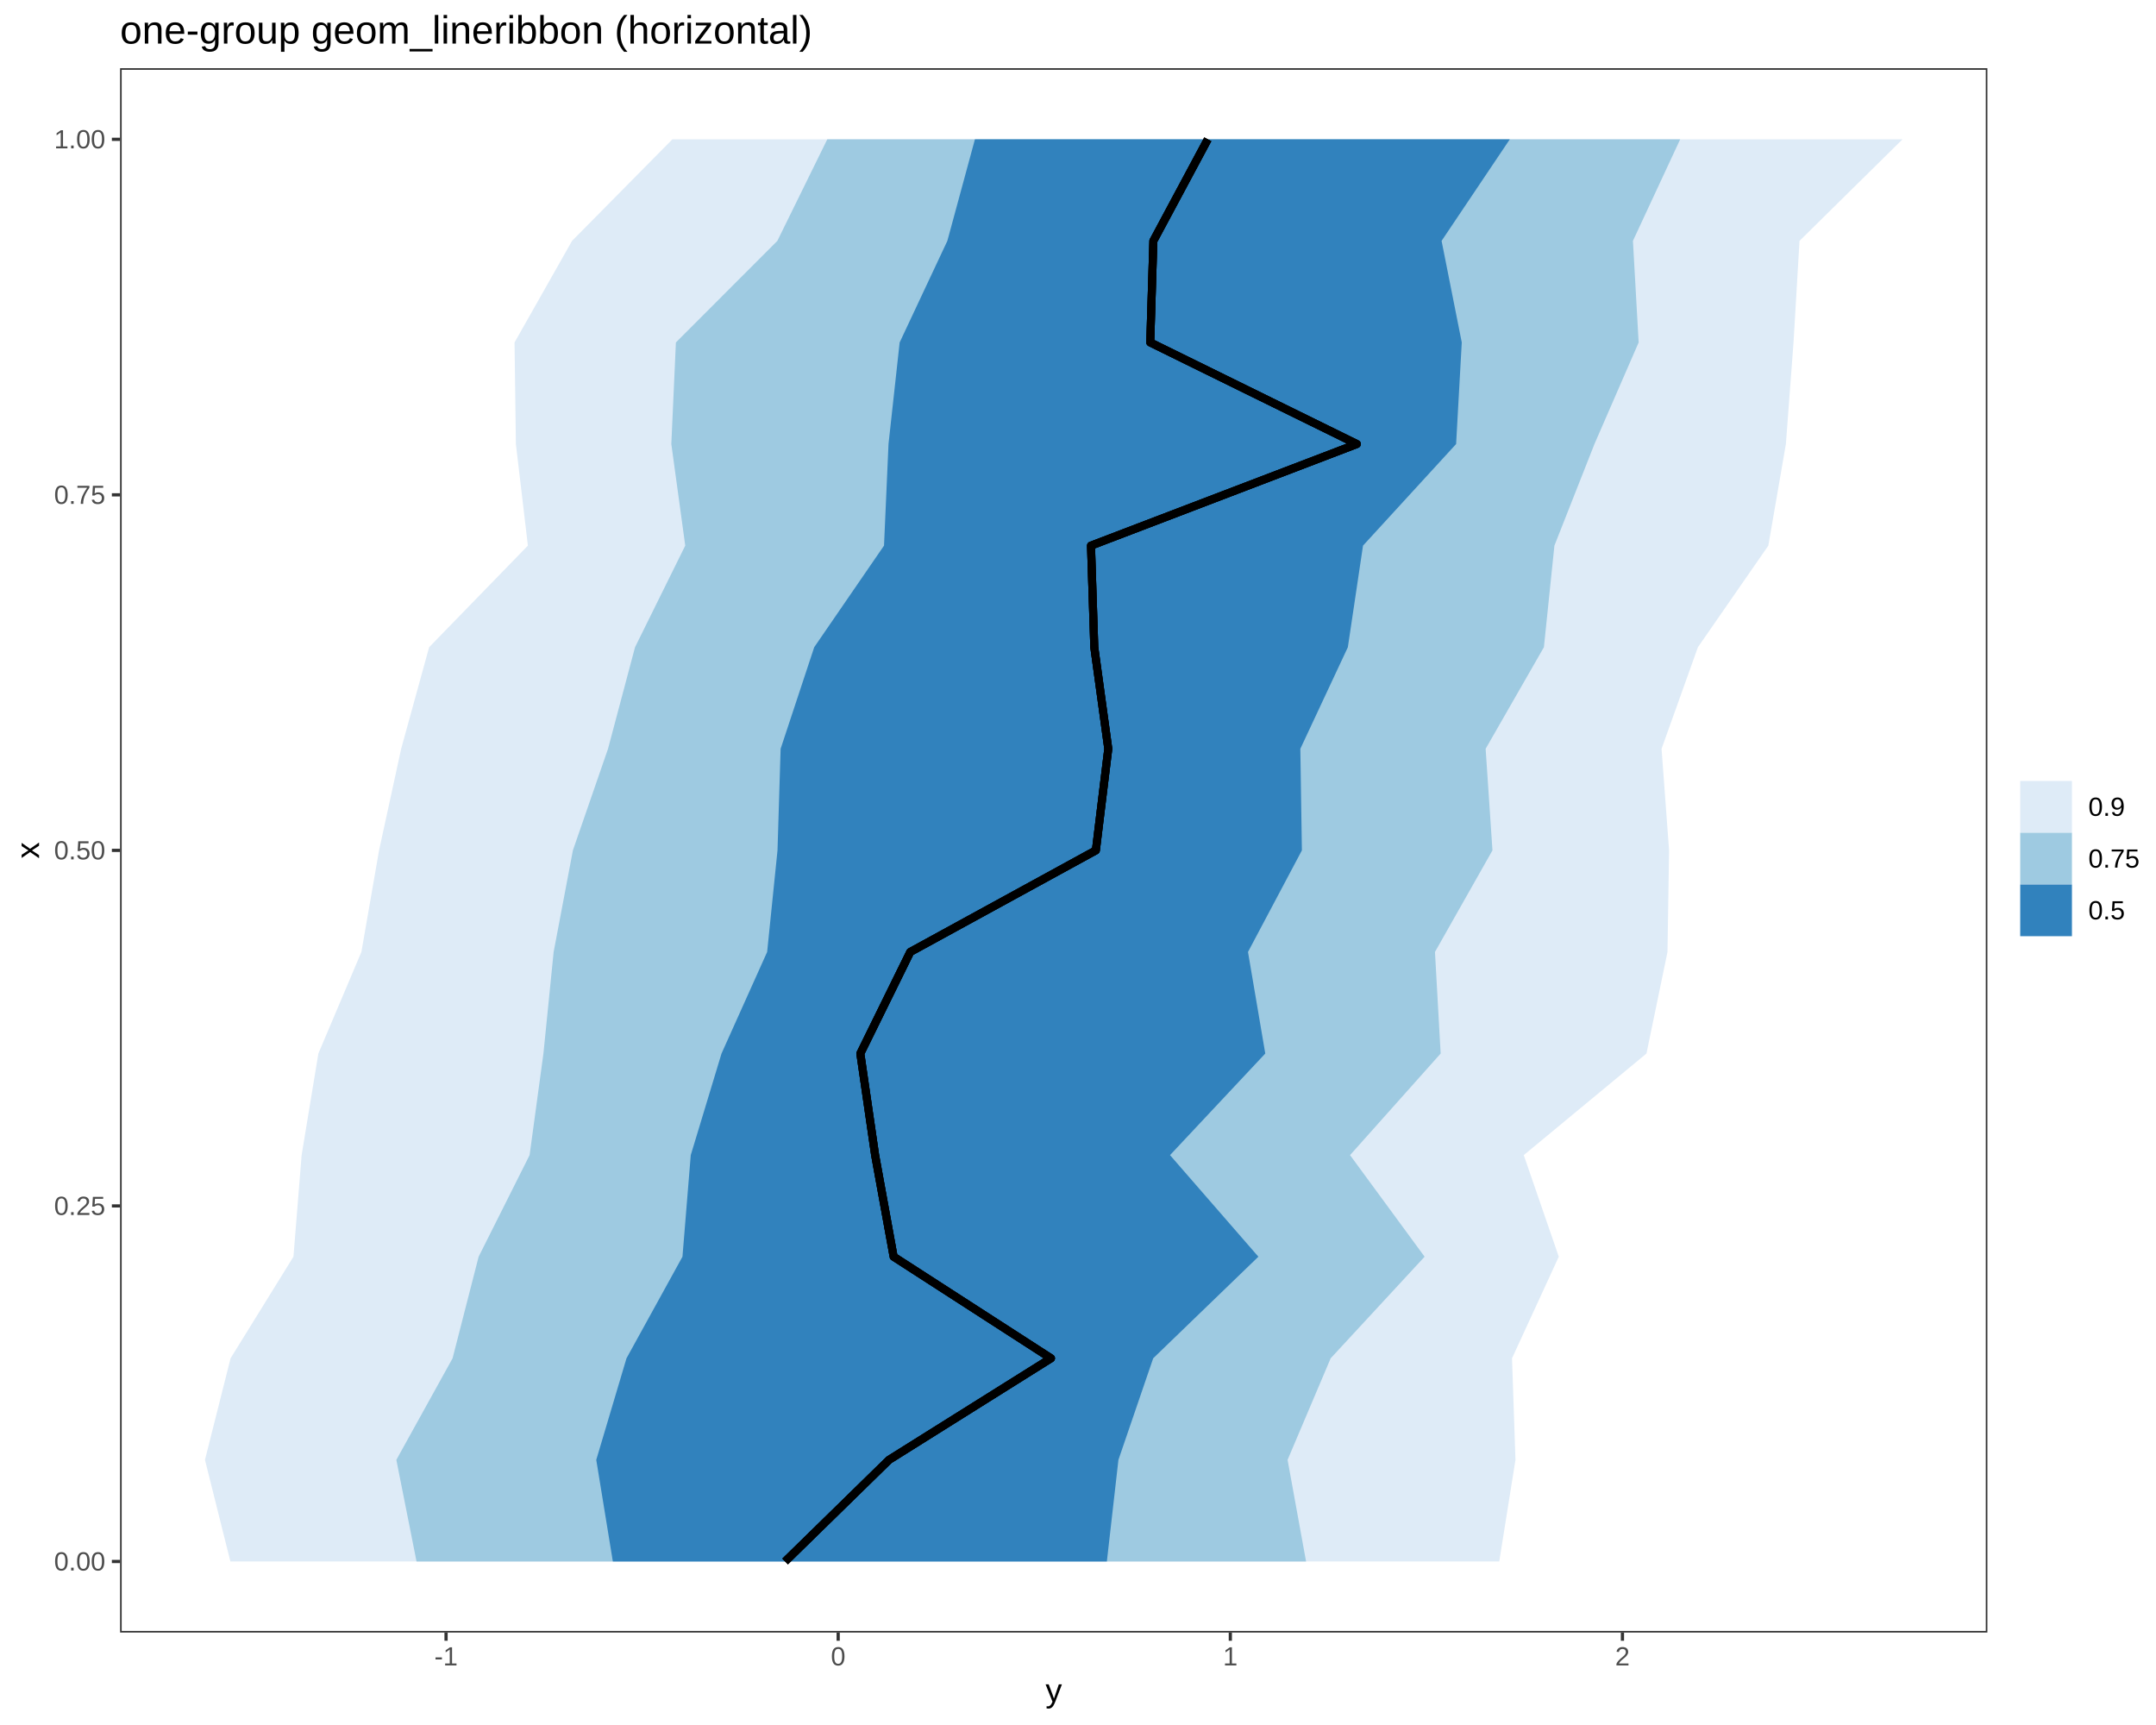
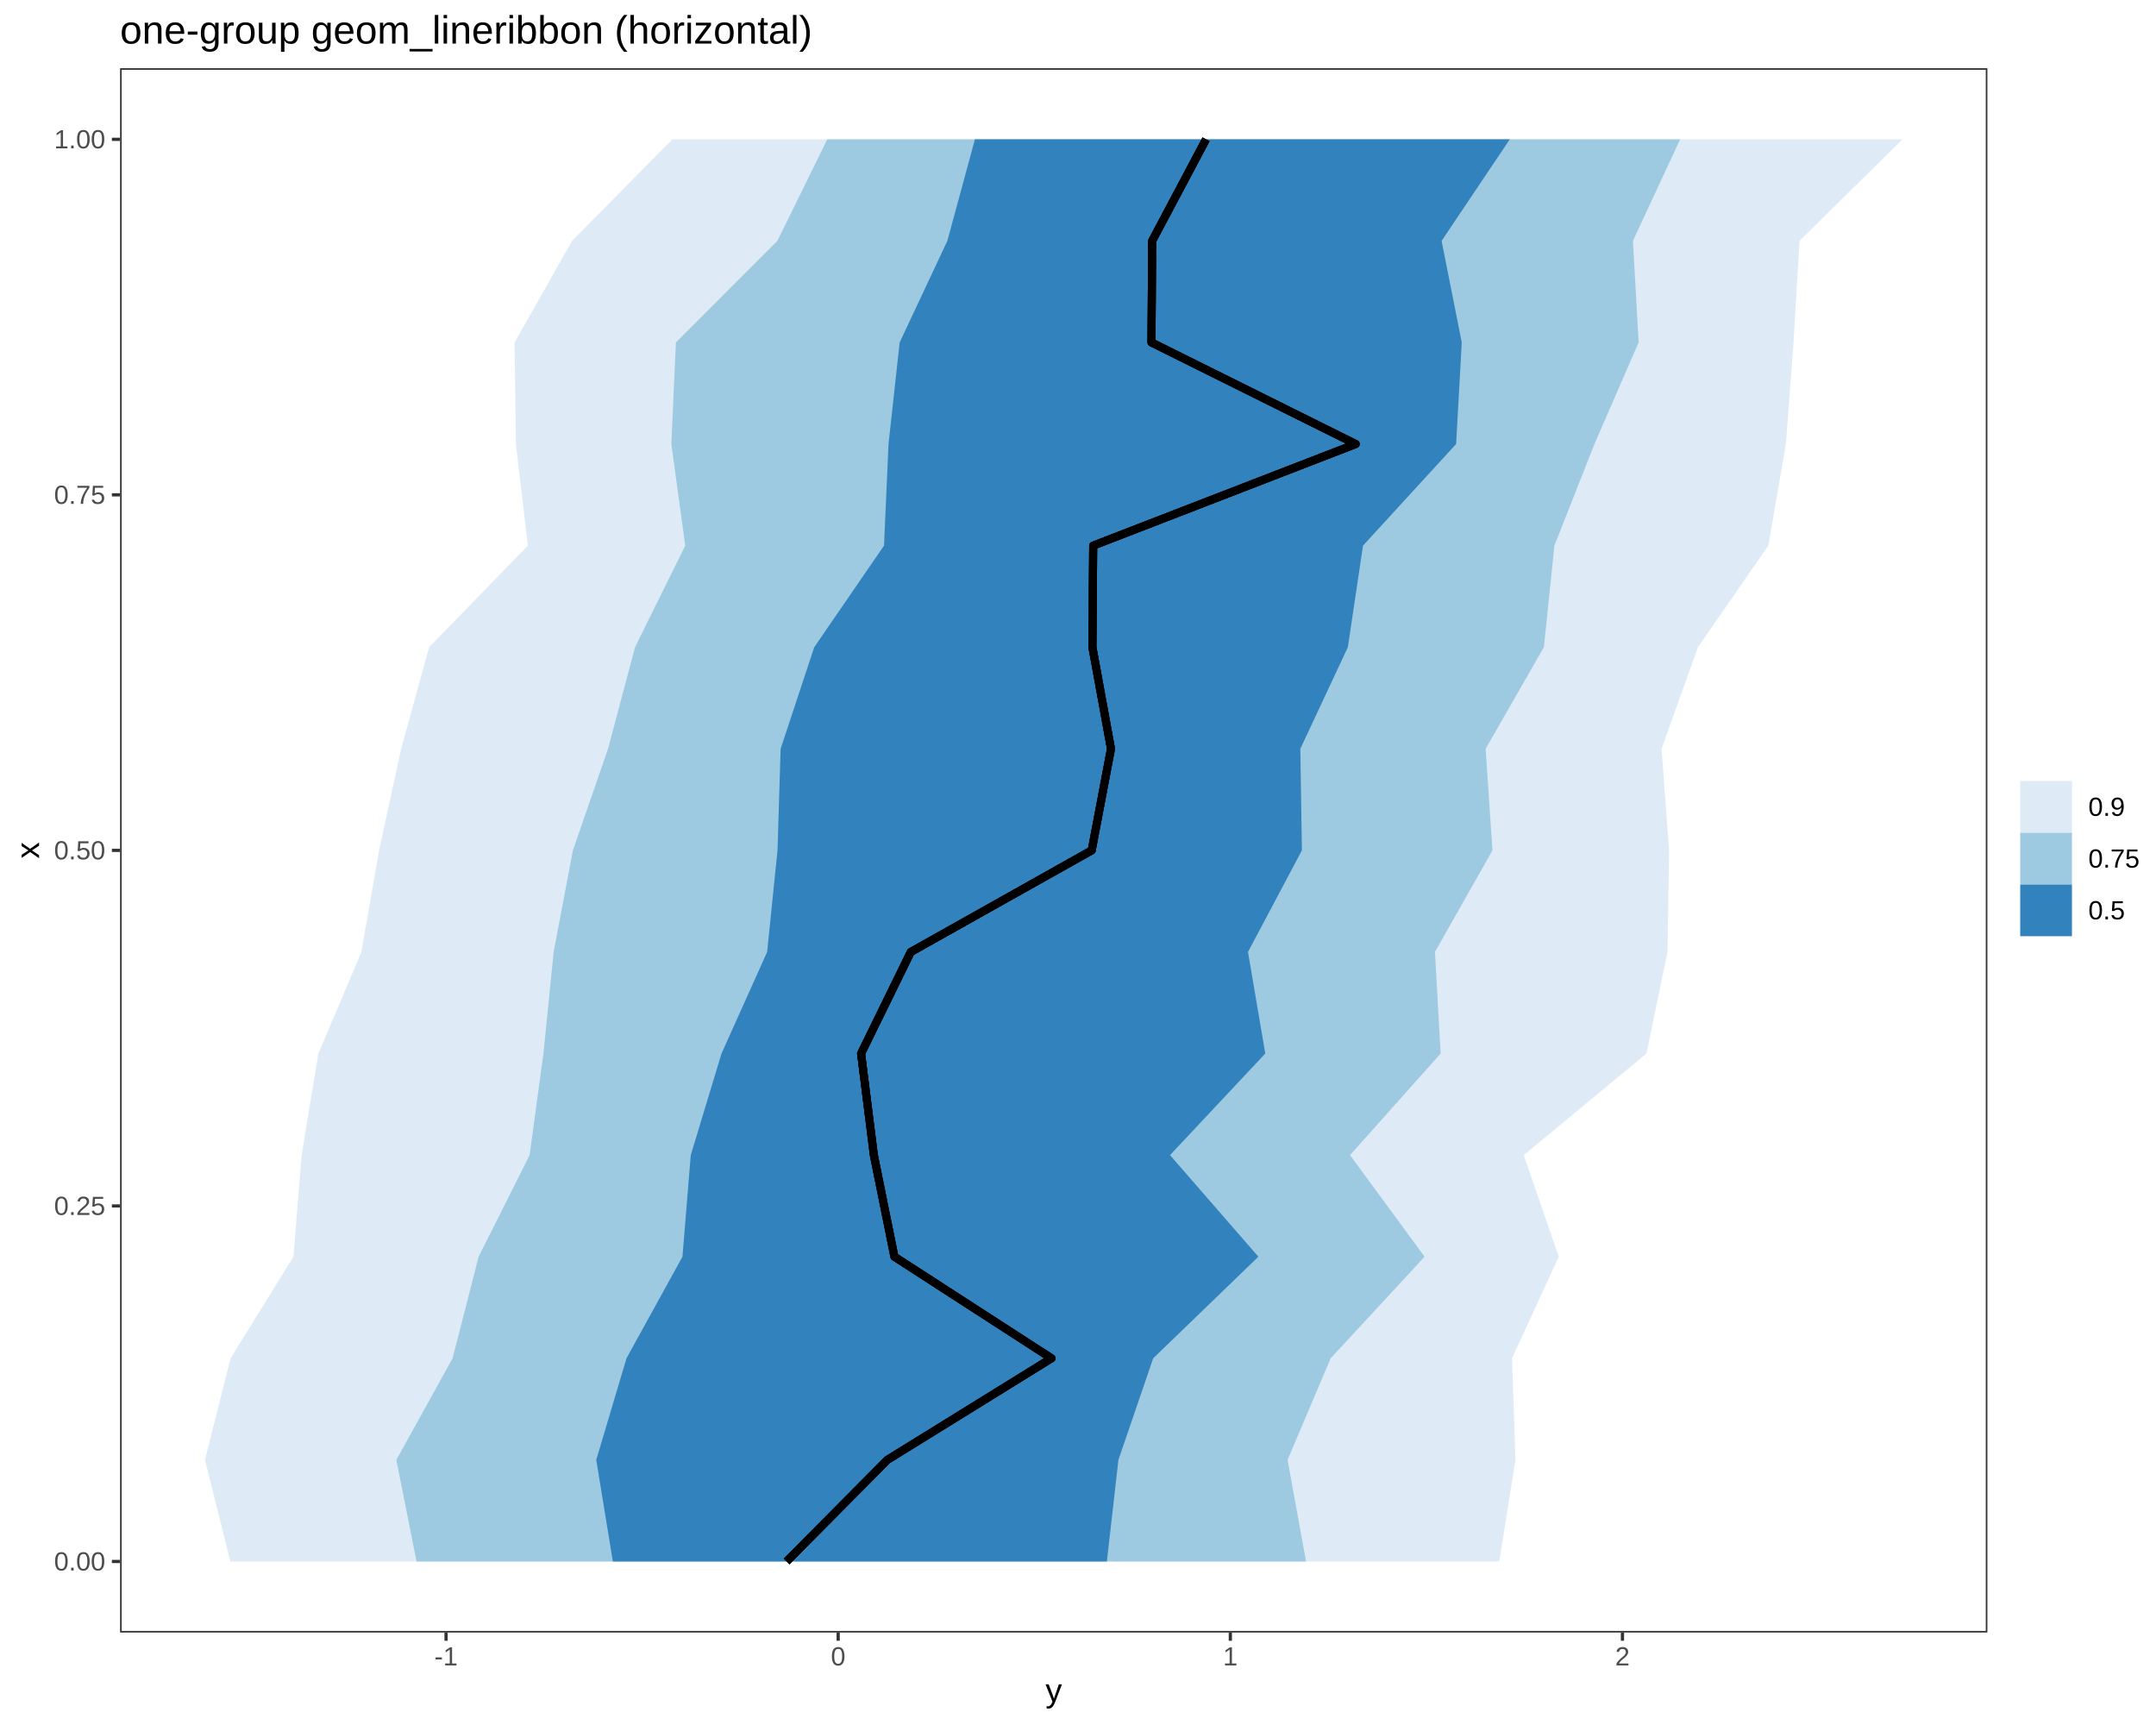
<svg xmlns="http://www.w3.org/2000/svg" viewBox="0 0 720.00 576.00">
  <defs>
    <style type="text/css">
    line, polyline, polygon, path, rect, circle {
      fill: none;
      stroke: #000000;
      stroke-linecap: round;
      stroke-linejoin: round;
      stroke-miterlimit: 10.00;
    }
  </style>
  </defs>
  <rect width="100%" height="100%" style="stroke: none; fill: #FFFFFF;" />
  <rect x="0.00" y="0.00" width="720.00" height="576.00" style="stroke-width: 1.07; stroke: #FFFFFF; fill: #FFFFFF;" />
  <defs>
    <clipPath id="cpNDAuMTB8NjYzLjY5fDU0NS4xM3wyMi43Nw==">
      <rect x="40.10" y="22.77" width="623.59" height="522.36" />
    </clipPath>
  </defs>
  <rect x="40.10" y="22.77" width="623.59" height="522.36" style="stroke-width: 1.07; stroke: none; fill: #FFFFFF;" clip-path="url(#cpNDAuMTB8NjYzLjY5fDU0NS4xM3wyMi43Nw==)" />
  <polygon points="500.68,521.39 506.09,487.47 504.94,453.55 520.56,419.63 508.86,385.71 549.84,351.79 556.86,317.87 557.39,283.95 554.88,250.03 567.02,216.11 590.54,182.19 596.40,148.27 598.95,114.35 600.95,80.43 635.35,46.52 224.54,46.52 191.04,80.43 171.83,114.35 172.28,148.27 176.29,182.19 143.31,216.11 133.97,250.03 126.59,283.95 120.69,317.87 106.32,351.79 100.73,385.71 98.00,419.63 77.00,453.55 68.45,487.47 76.94,521.39 " style="stroke-width: 0.00; stroke: none; fill: #DEEBF7;" clip-path="url(#cpNDAuMTB8NjYzLjY5fDU0NS4xM3wyMi43Nw==)" />
  <polygon points="436.16,521.39 429.99,487.47 444.38,453.55 475.75,419.63 450.85,385.71 481.11,351.79 479.21,317.87 498.41,283.95 496.13,250.03 515.59,216.11 519.10,182.19 532.47,148.27 547.23,114.35 545.32,80.43 561.10,46.52 276.27,46.52 259.60,80.43 225.72,114.35 224.19,148.27 228.84,182.19 212.07,216.11 203.05,250.03 191.32,283.95 184.89,317.87 181.48,351.79 176.86,385.71 159.84,419.63 151.14,453.55 132.36,487.47 139.10,521.39 " style="stroke-width: 0.00; stroke: none; fill: #9ECAE1;" clip-path="url(#cpNDAuMTB8NjYzLjY5fDU0NS4xM3wyMi43Nw==)" />
  <polygon points="369.64,521.39 373.50,487.47 385.11,453.55 420.24,419.63 390.73,385.71 422.54,351.79 416.77,317.87 434.77,283.95 434.25,250.03 450.12,216.11 455.18,182.19 486.27,148.27 488.16,114.35 481.42,80.43 504.20,46.52 325.58,46.52 316.37,80.43 300.44,114.35 296.72,148.27 295.22,182.19 271.91,216.11 260.69,250.03 259.65,283.95 256.19,317.87 240.95,351.79 230.68,385.71 227.91,419.63 209.22,453.55 199.12,487.47 204.66,521.39 " style="stroke-width: 0.00; stroke: none; fill: #3182BD;" clip-path="url(#cpNDAuMTB8NjYzLjY5fDU0NS4xM3wyMi43Nw==)" />
-   <polyline points="262.20,521.39 296.89,487.47 350.98,453.55 298.43,419.63 292.25,385.71 287.31,351.79 303.99,317.87 365.97,283.95 370.11,250.03 365.44,216.11 364.34,182.19 453.12,148.27 384.13,114.35 385.17,80.43 403.34,46.52 " style="stroke-width: 2.67; stroke-linecap: butt;" clip-path="url(#cpNDAuMTB8NjYzLjY5fDU0NS4xM3wyMi43Nw==)" />
-   <polyline points="262.20,521.39 296.89,487.47 350.98,453.55 298.43,419.63 292.25,385.71 287.31,351.79 303.99,317.87 365.97,283.95 370.11,250.03 365.44,216.11 364.34,182.19 453.12,148.27 384.13,114.35 385.17,80.43 403.34,46.52 " style="stroke-width: 2.67; stroke-linecap: butt;" clip-path="url(#cpNDAuMTB8NjYzLjY5fDU0NS4xM3wyMi43Nw==)" />
-   <polyline points="262.20,521.39 296.89,487.47 350.98,453.55 298.43,419.63 292.25,385.71 287.31,351.79 303.99,317.87 365.97,283.95 370.11,250.03 365.44,216.11 364.34,182.19 453.12,148.27 384.13,114.35 385.17,80.43 403.34,46.52 " style="stroke-width: 2.67; stroke-linecap: butt;" clip-path="url(#cpNDAuMTB8NjYzLjY5fDU0NS4xM3wyMi43Nw==)" />
+   <polyline points="262.69,521.39 296.34,487.47 351.15,453.55 298.69,419.63 291.83,385.71 287.56,351.79 304.17,317.87 364.58,283.95 371.02,250.03 364.81,216.11 365.07,182.19 452.74,148.27 384.54,114.35 384.77,80.43 402.76,46.52 " style="stroke-width: 2.67; stroke-linecap: butt;" clip-path="url(#cpNDAuMTB8NjYzLjY5fDU0NS4xM3wyMi43Nw==)" />
+   <polyline points="262.69,521.39 296.34,487.47 351.15,453.55 298.69,419.63 291.83,385.71 287.56,351.79 304.17,317.87 364.58,283.95 371.02,250.03 364.81,216.11 365.07,182.19 452.74,148.27 384.54,114.35 384.77,80.43 402.76,46.52 " style="stroke-width: 2.67; stroke-linecap: butt;" clip-path="url(#cpNDAuMTB8NjYzLjY5fDU0NS4xM3wyMi43Nw==)" />
+   <polyline points="262.69,521.39 296.34,487.47 351.15,453.55 298.69,419.63 291.83,385.71 287.56,351.79 304.17,317.87 364.58,283.95 371.02,250.03 364.81,216.11 365.07,182.19 452.74,148.27 384.54,114.35 384.77,80.43 402.76,46.52 " style="stroke-width: 2.67; stroke-linecap: butt;" clip-path="url(#cpNDAuMTB8NjYzLjY5fDU0NS4xM3wyMi43Nw==)" />
  <rect x="40.10" y="22.77" width="623.59" height="522.36" style="stroke-width: 1.07; stroke: #333333;" clip-path="url(#cpNDAuMTB8NjYzLjY5fDU0NS4xM3wyMi43Nw==)" />
  <defs>
    <clipPath id="cpMC4wMHw3MjAuMDB8NTc2LjAwfDAuMDA=">
      <rect x="0.00" y="0.00" width="720.00" height="576.00" />
    </clipPath>
  </defs>
  <g clip-path="url(#cpMC4wMHw3MjAuMDB8NTc2LjAwfDAuMDA=)">
    <text x="18.06" y="524.41" style="font-size: 8.80px; fill: #4D4D4D; font-family: Liberation Sans;" textLength="17.11px" lengthAdjust="spacingAndGlyphs">0.00</text>
  </g>
  <g clip-path="url(#cpMC4wMHw3MjAuMDB8NTc2LjAwfDAuMDA=)">
    <text x="18.06" y="405.69" style="font-size: 8.80px; fill: #4D4D4D; font-family: Liberation Sans;" textLength="17.11px" lengthAdjust="spacingAndGlyphs">0.25</text>
  </g>
  <g clip-path="url(#cpMC4wMHw3MjAuMDB8NTc2LjAwfDAuMDA=)">
    <text x="18.06" y="286.97" style="font-size: 8.80px; fill: #4D4D4D; font-family: Liberation Sans;" textLength="17.11px" lengthAdjust="spacingAndGlyphs">0.50</text>
  </g>
  <g clip-path="url(#cpMC4wMHw3MjAuMDB8NTc2LjAwfDAuMDA=)">
    <text x="18.06" y="168.26" style="font-size: 8.80px; fill: #4D4D4D; font-family: Liberation Sans;" textLength="17.11px" lengthAdjust="spacingAndGlyphs">0.75</text>
  </g>
  <g clip-path="url(#cpMC4wMHw3MjAuMDB8NTc2LjAwfDAuMDA=)">
    <text x="18.06" y="49.54" style="font-size: 8.80px; fill: #4D4D4D; font-family: Liberation Sans;" textLength="17.11px" lengthAdjust="spacingAndGlyphs">1.00</text>
  </g>
  <polyline points="37.36,521.39 40.10,521.39 " style="stroke-width: 1.07; stroke: #333333; stroke-linecap: butt;" clip-path="url(#cpMC4wMHw3MjAuMDB8NTc2LjAwfDAuMDA=)" />
  <polyline points="37.36,402.67 40.10,402.67 " style="stroke-width: 1.07; stroke: #333333; stroke-linecap: butt;" clip-path="url(#cpMC4wMHw3MjAuMDB8NTc2LjAwfDAuMDA=)" />
  <polyline points="37.36,283.95 40.10,283.95 " style="stroke-width: 1.07; stroke: #333333; stroke-linecap: butt;" clip-path="url(#cpMC4wMHw3MjAuMDB8NTc2LjAwfDAuMDA=)" />
  <polyline points="37.36,165.23 40.10,165.23 " style="stroke-width: 1.07; stroke: #333333; stroke-linecap: butt;" clip-path="url(#cpMC4wMHw3MjAuMDB8NTc2LjAwfDAuMDA=)" />
  <polyline points="37.36,46.52 40.10,46.52 " style="stroke-width: 1.07; stroke: #333333; stroke-linecap: butt;" clip-path="url(#cpMC4wMHw3MjAuMDB8NTc2LjAwfDAuMDA=)" />
  <polyline points="148.96,547.87 148.96,545.13 " style="stroke-width: 1.07; stroke: #333333; stroke-linecap: butt;" clip-path="url(#cpMC4wMHw3MjAuMDB8NTc2LjAwfDAuMDA=)" />
  <polyline points="279.91,547.87 279.91,545.13 " style="stroke-width: 1.07; stroke: #333333; stroke-linecap: butt;" clip-path="url(#cpMC4wMHw3MjAuMDB8NTc2LjAwfDAuMDA=)" />
  <polyline points="410.87,547.87 410.87,545.13 " style="stroke-width: 1.07; stroke: #333333; stroke-linecap: butt;" clip-path="url(#cpMC4wMHw3MjAuMDB8NTc2LjAwfDAuMDA=)" />
  <polyline points="541.82,547.87 541.82,545.13 " style="stroke-width: 1.07; stroke: #333333; stroke-linecap: butt;" clip-path="url(#cpMC4wMHw3MjAuMDB8NTc2LjAwfDAuMDA=)" />
  <g clip-path="url(#cpMC4wMHw3MjAuMDB8NTc2LjAwfDAuMDA=)">
    <text x="145.05" y="556.11" style="font-size: 8.80px; fill: #4D4D4D; font-family: Liberation Sans;" textLength="7.81px" lengthAdjust="spacingAndGlyphs">-1</text>
  </g>
  <g clip-path="url(#cpMC4wMHw3MjAuMDB8NTc2LjAwfDAuMDA=)">
    <text x="277.47" y="556.11" style="font-size: 8.80px; fill: #4D4D4D; font-family: Liberation Sans;" textLength="4.89px" lengthAdjust="spacingAndGlyphs">0</text>
  </g>
  <g clip-path="url(#cpMC4wMHw3MjAuMDB8NTc2LjAwfDAuMDA=)">
    <text x="408.42" y="556.11" style="font-size: 8.80px; fill: #4D4D4D; font-family: Liberation Sans;" textLength="4.89px" lengthAdjust="spacingAndGlyphs">1</text>
  </g>
  <g clip-path="url(#cpMC4wMHw3MjAuMDB8NTc2LjAwfDAuMDA=)">
    <text x="539.38" y="556.11" style="font-size: 8.80px; fill: #4D4D4D; font-family: Liberation Sans;" textLength="4.89px" lengthAdjust="spacingAndGlyphs">2</text>
  </g>
  <g clip-path="url(#cpMC4wMHw3MjAuMDB8NTc2LjAwfDAuMDA=)">
    <text x="349.15" y="568.24" style="font-size: 11.00px; font-family: Liberation Sans;" textLength="5.50px" lengthAdjust="spacingAndGlyphs">y</text>
  </g>
  <g clip-path="url(#cpMC4wMHw3MjAuMDB8NTc2LjAwfDAuMDA=)">
    <text transform="translate(13.04,286.70) rotate(-90)" style="font-size: 11.00px; font-family: Liberation Sans;" textLength="5.50px" lengthAdjust="spacingAndGlyphs">x</text>
  </g>
  <rect x="674.65" y="255.29" width="39.87" height="57.32" style="stroke-width: 1.07; stroke: none; fill: #FFFFFF;" clip-path="url(#cpMC4wMHw3MjAuMDB8NTc2LjAwfDAuMDA=)" />
  <rect x="674.65" y="260.77" width="17.28" height="17.28" style="stroke-width: 1.07; stroke: none; fill: #FFFFFF;" clip-path="url(#cpMC4wMHw3MjAuMDB8NTc2LjAwfDAuMDA=)" />
  <rect x="674.65" y="260.77" width="17.28" height="17.28" style="stroke-width: 0.75; stroke: none; fill: #DEEBF7;" clip-path="url(#cpMC4wMHw3MjAuMDB8NTc2LjAwfDAuMDA=)" />
  <rect x="674.65" y="278.05" width="17.28" height="17.28" style="stroke-width: 1.07; stroke: none; fill: #FFFFFF;" clip-path="url(#cpMC4wMHw3MjAuMDB8NTc2LjAwfDAuMDA=)" />
  <rect x="674.65" y="278.05" width="17.28" height="17.28" style="stroke-width: 0.75; stroke: none; fill: #9ECAE1;" clip-path="url(#cpMC4wMHw3MjAuMDB8NTc2LjAwfDAuMDA=)" />
  <rect x="674.65" y="295.33" width="17.28" height="17.28" style="stroke-width: 1.07; stroke: none; fill: #FFFFFF;" clip-path="url(#cpMC4wMHw3MjAuMDB8NTc2LjAwfDAuMDA=)" />
  <rect x="674.65" y="295.33" width="17.28" height="17.28" style="stroke-width: 0.75; stroke: none; fill: #3182BD;" clip-path="url(#cpMC4wMHw3MjAuMDB8NTc2LjAwfDAuMDA=)" />
  <g clip-path="url(#cpMC4wMHw3MjAuMDB8NTc2LjAwfDAuMDA=)">
    <text x="697.41" y="272.43" style="font-size: 8.80px; font-family: Liberation Sans;" textLength="12.22px" lengthAdjust="spacingAndGlyphs">0.9</text>
  </g>
  <g clip-path="url(#cpMC4wMHw3MjAuMDB8NTc2LjAwfDAuMDA=)">
    <text x="697.41" y="289.71" style="font-size: 8.80px; font-family: Liberation Sans;" textLength="17.11px" lengthAdjust="spacingAndGlyphs">0.75</text>
  </g>
  <g clip-path="url(#cpMC4wMHw3MjAuMDB8NTc2LjAwfDAuMDA=)">
    <text x="697.41" y="306.99" style="font-size: 8.80px; font-family: Liberation Sans;" textLength="12.22px" lengthAdjust="spacingAndGlyphs">0.5</text>
  </g>
  <g clip-path="url(#cpMC4wMHw3MjAuMDB8NTc2LjAwfDAuMDA=)">
    <text x="40.10" y="14.56" style="font-size: 13.20px; font-family: Liberation Sans;" textLength="230.80px" lengthAdjust="spacingAndGlyphs">one-group geom_lineribbon (horizontal)</text>
  </g>
</svg>
